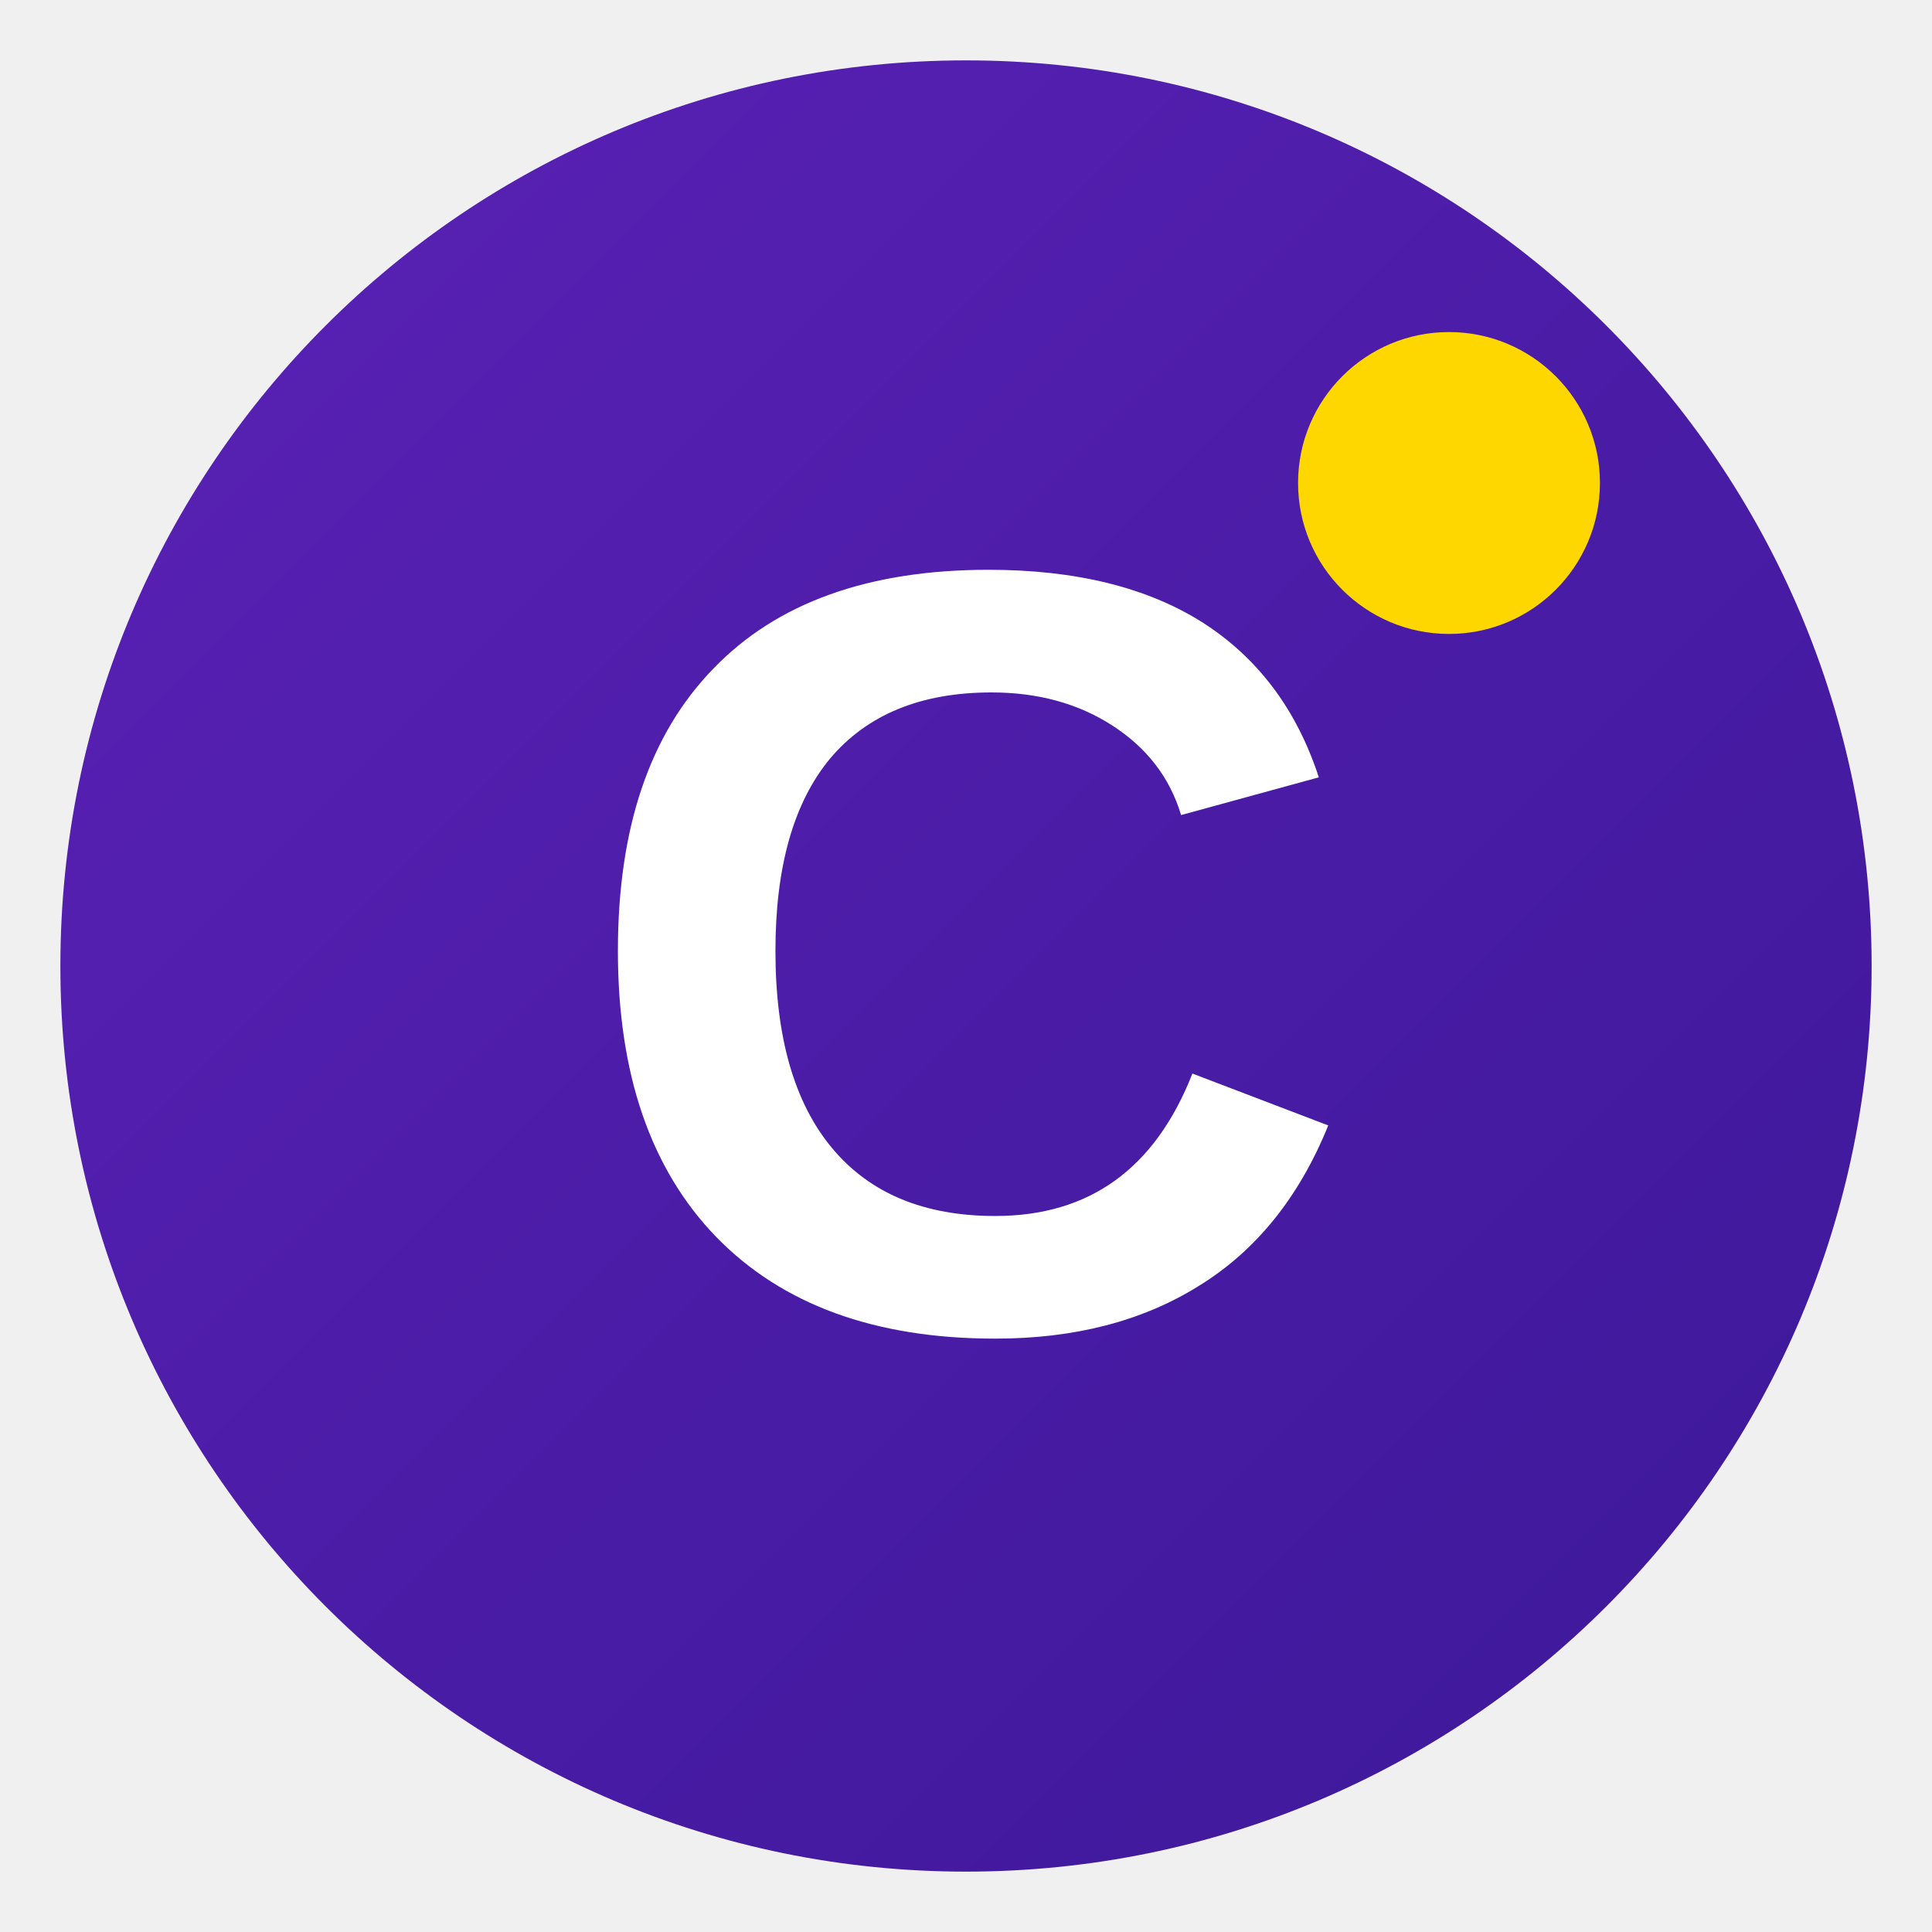
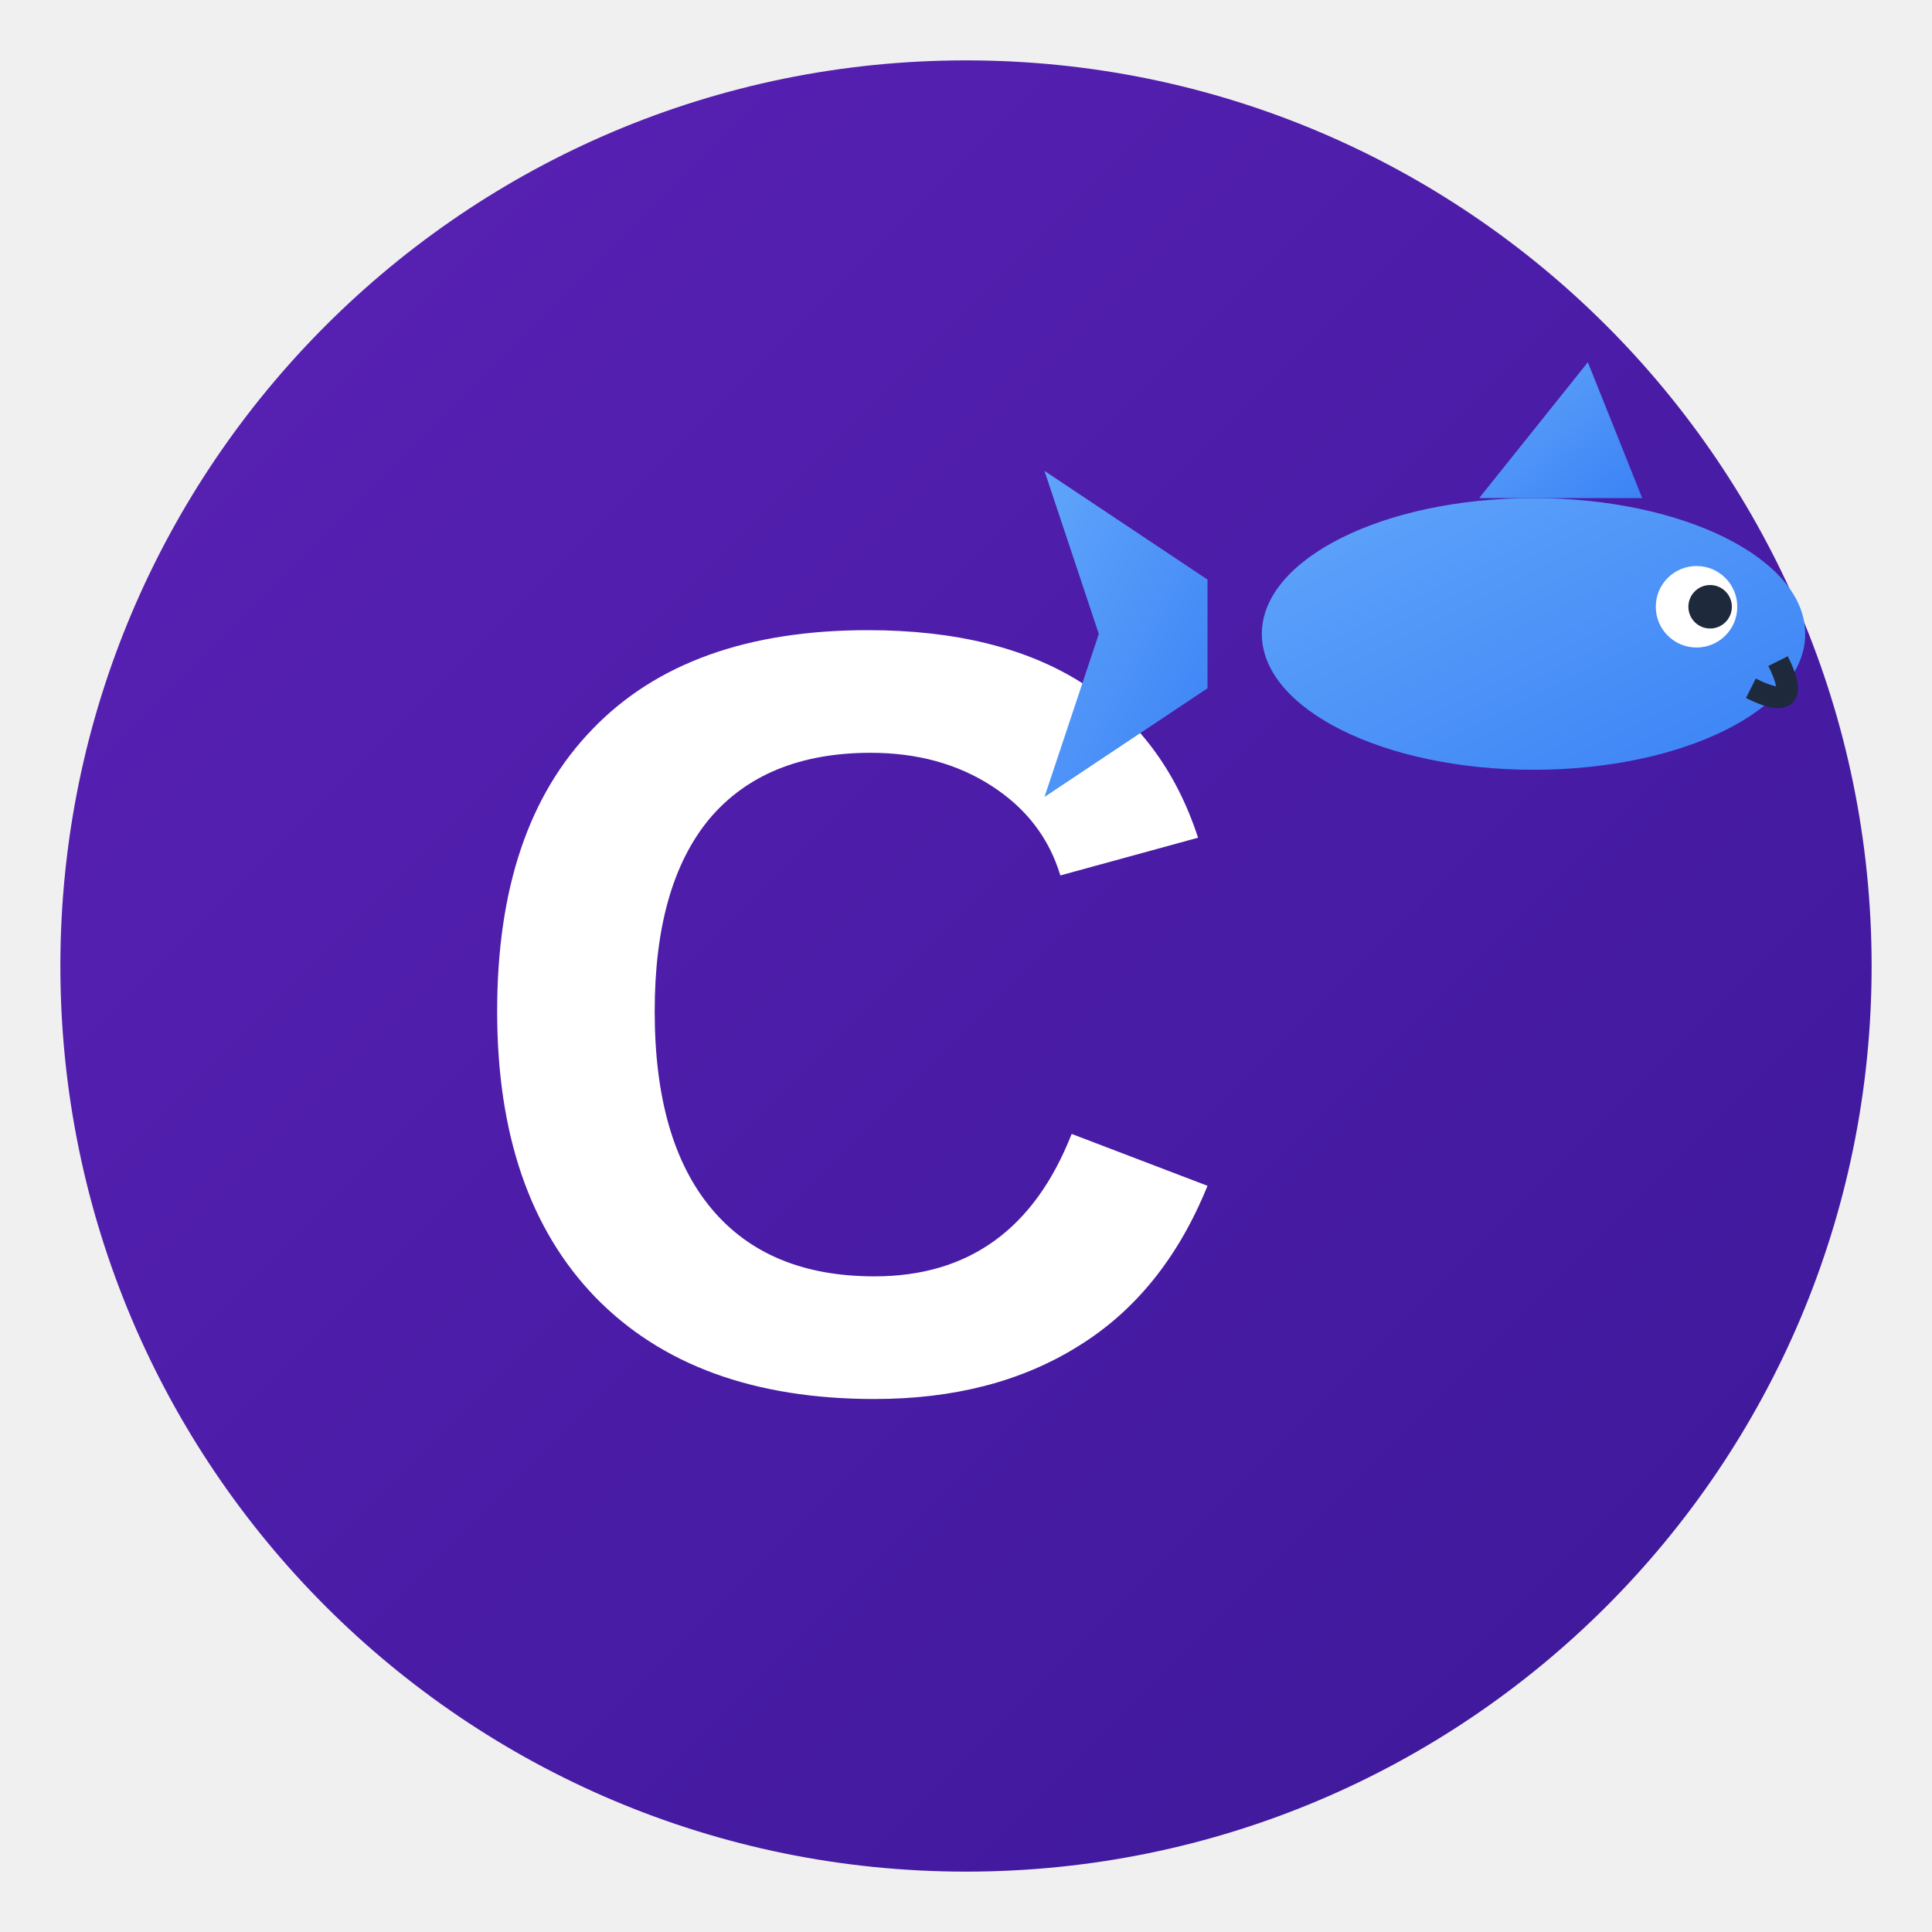
<svg xmlns="http://www.w3.org/2000/svg" viewBox="0 0 32 32">
  <defs>
    <linearGradient id="purpleGradient" x1="0%" y1="0%" x2="100%" y2="100%">
      <stop offset="0%" style="stop-color:#5B21B6" />
      <stop offset="100%" style="stop-color:#3B1898" />
    </linearGradient>
+     <linearGradient id="sharkGradient" x1="0%" y1="0%" x2="100%" y2="100%">
+       <stop offset="0%" style="stop-color:#60A5FA" />
+       <stop offset="100%" style="stop-color:#3B82F6" />
+     </linearGradient>
  </defs>
  <circle cx="16" cy="16" r="15" fill="url(#purpleGradient)" />
-   <text x="16" y="22" font-family="Arial, sans-serif" font-size="18" font-weight="bold" fill="white" text-anchor="middle">C</text>
-   <circle cx="24" cy="8" r="2.5" fill="#FFD700" />
+   <text x="14" y="23" font-family="Arial, sans-serif" font-size="18" font-weight="bold" fill="white" text-anchor="middle">C</text>
+   <g transform="translate(20, 6) scale(0.45)">
+     <ellipse cx="12" cy="10" rx="10" ry="5" fill="url(#sharkGradient)" />
+     <polygon points="0,8 -6,4 -4,10 -6,16 0,12" fill="url(#sharkGradient)" />
+     <polygon points="10,5 14,0 16,5" fill="url(#sharkGradient)" />
+     <circle cx="18" cy="9" r="1.5" fill="white" />
+     <circle cx="18.5" cy="9" r="0.8" fill="#1e293b" />
+     <path d="M20,12 Q22,13 21,11" stroke="#1e293b" stroke-width="0.8" fill="none" />
+   </g>
</svg>
